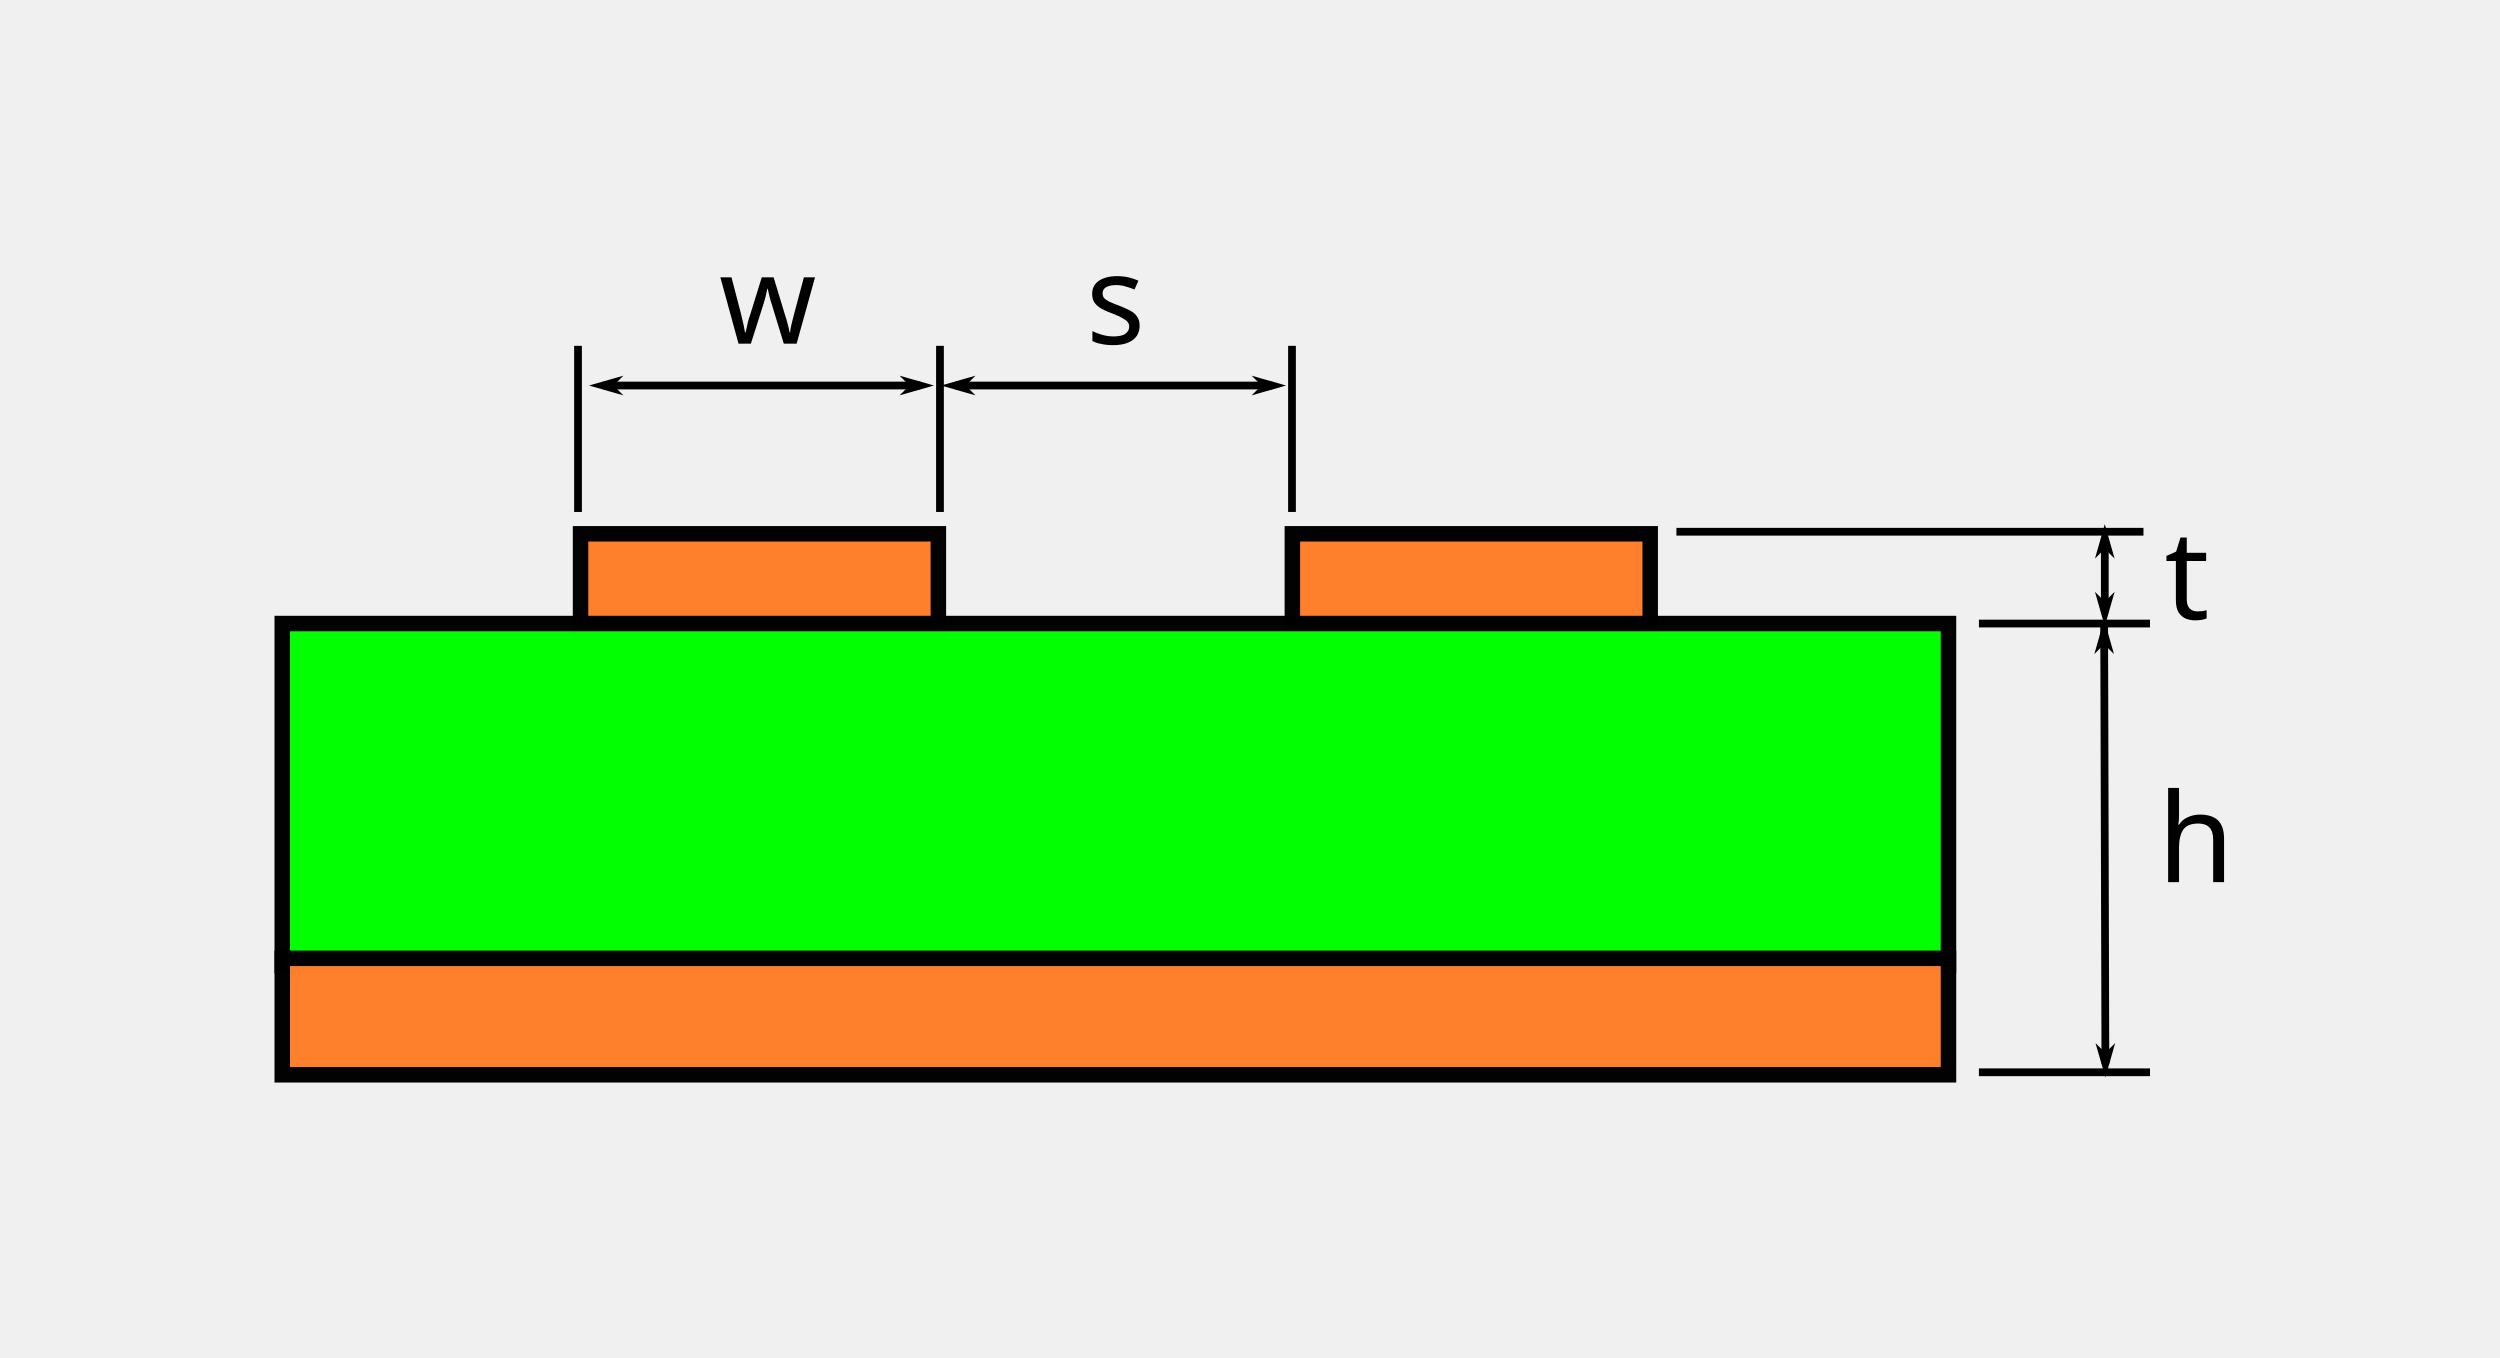
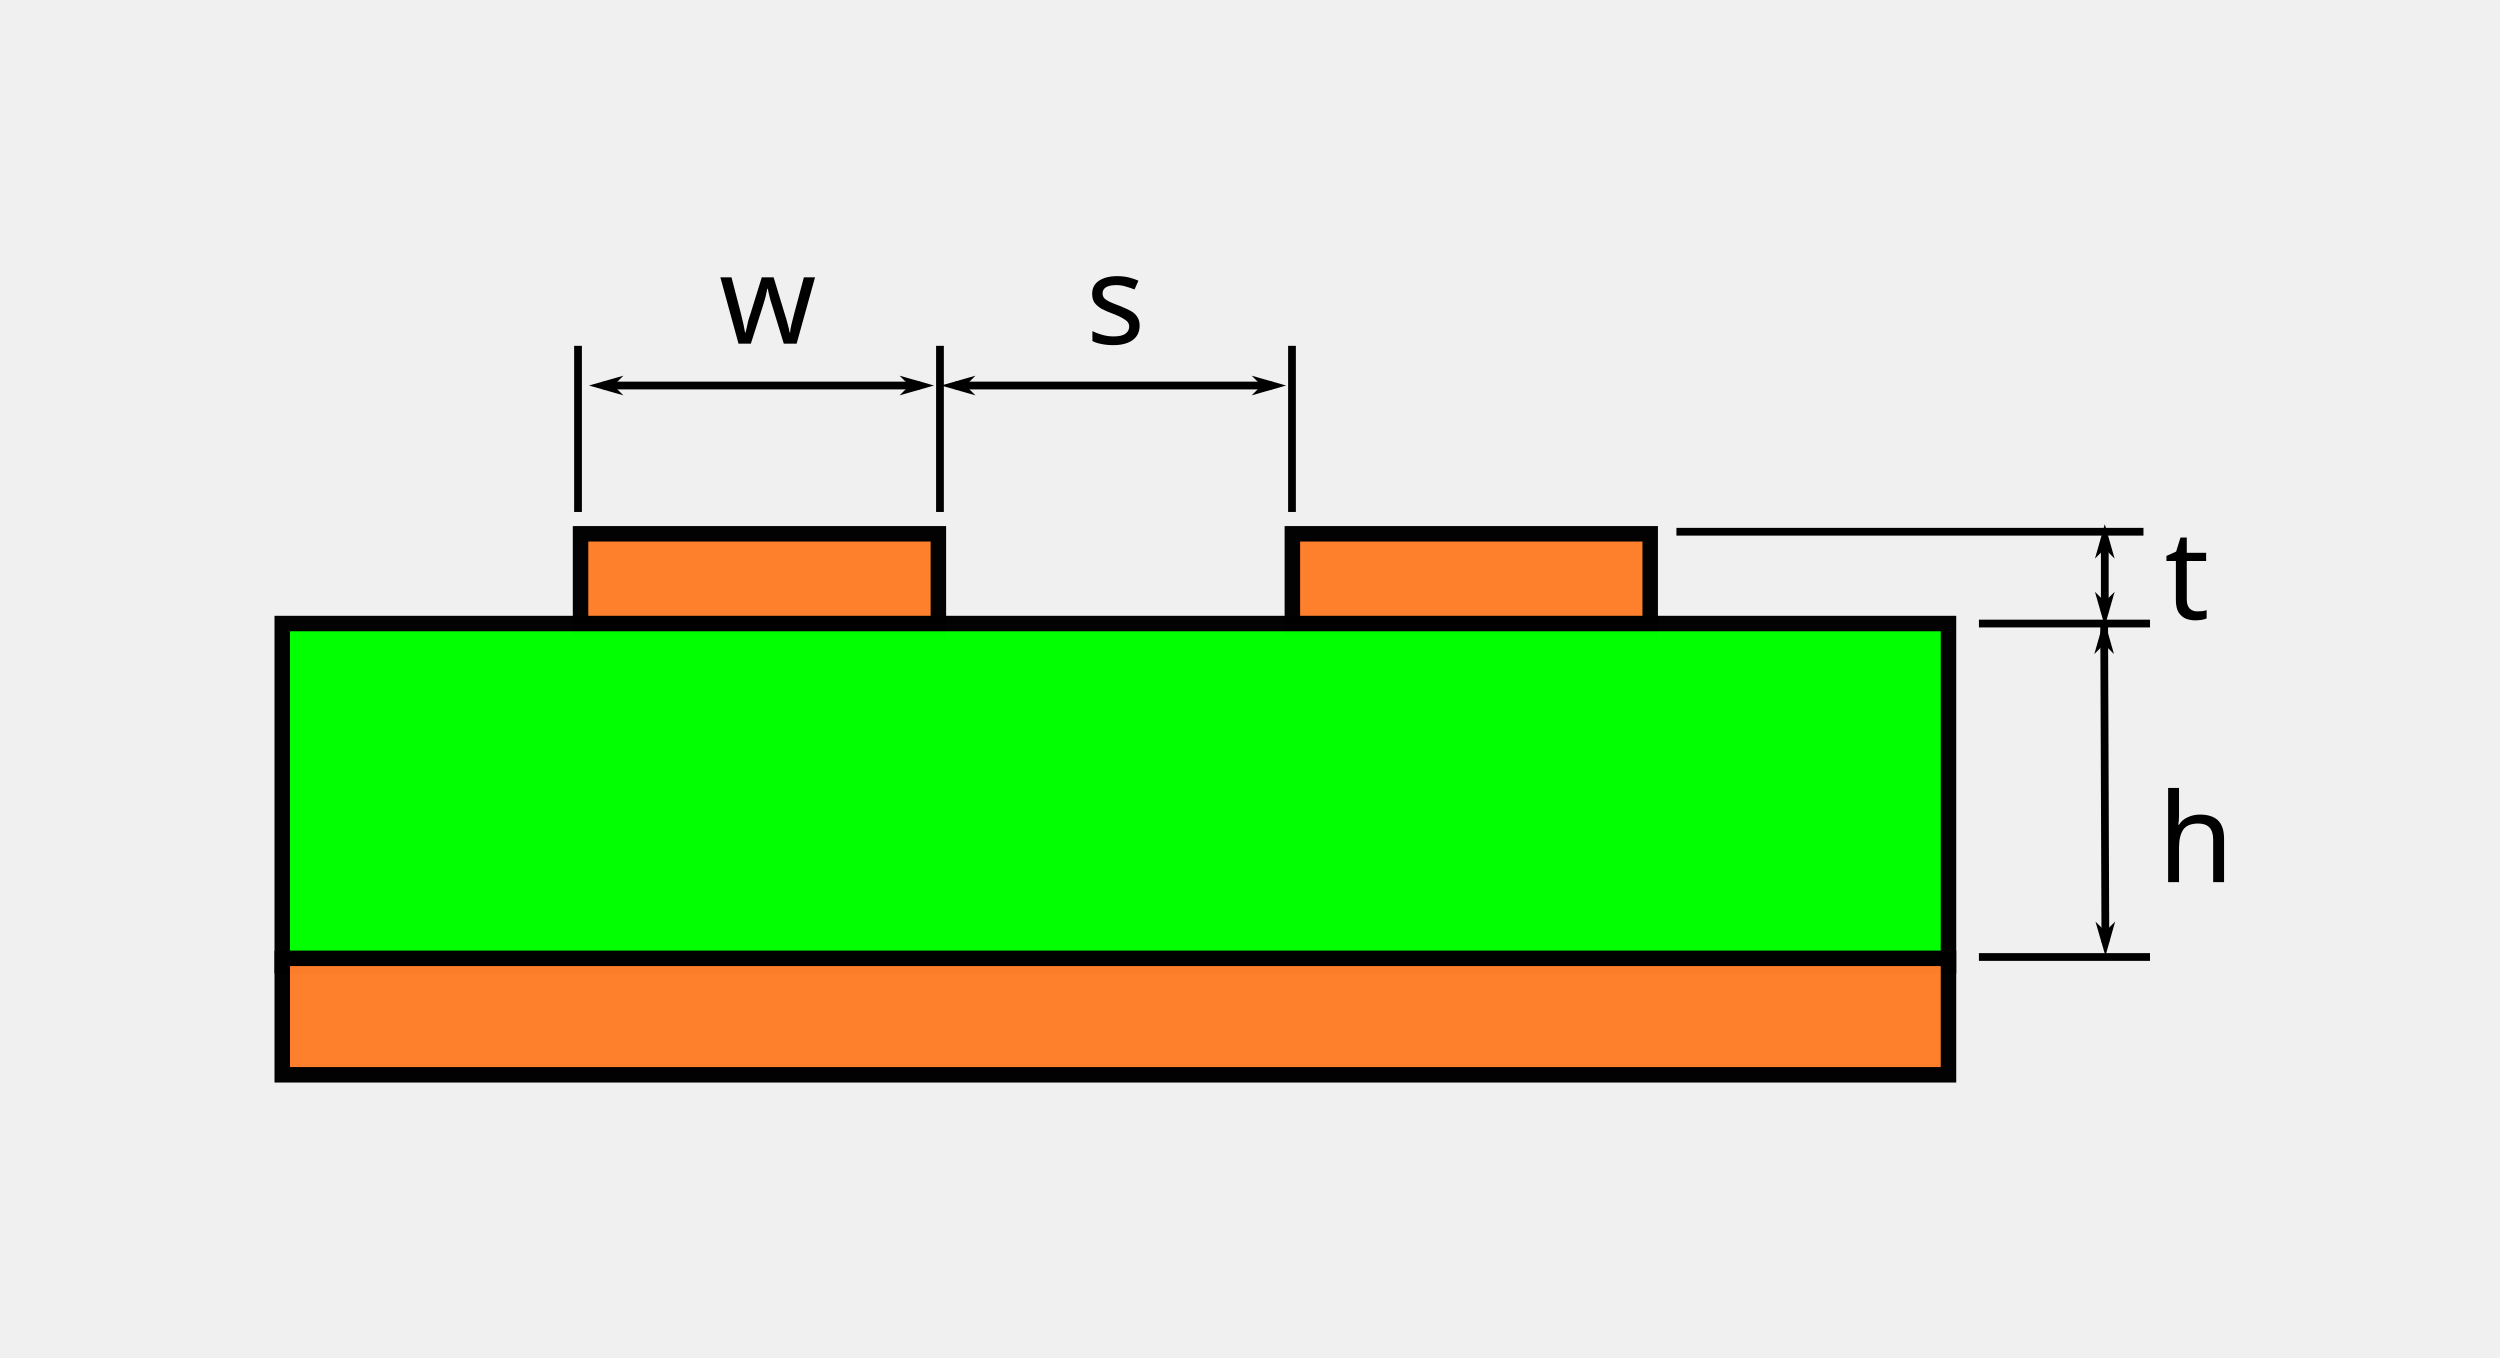
<svg xmlns="http://www.w3.org/2000/svg" width="161.347" height="87.584" id="svg3950" version="1.1">
  <defs id="defs3952">
    <marker orient="auto" refY="0" refX="0" id="Arrow1Sstart" style="overflow:visible">
      <path id="path4497" d="M 0,0 5,-5 -12.5,0 5,5 0,0 z" style="fill-rule:evenodd;stroke:#000000;stroke-width:1pt;marker-start:none" transform="matrix(0.2,0,0,0.2,1.2,0)" />
    </marker>
    <marker orient="auto" refY="0" refX="0" id="Arrow1Send" style="overflow:visible">
      <path id="path4500" d="M 0,0 5,-5 -12.5,0 5,5 0,0 z" style="fill-rule:evenodd;stroke:#000000;stroke-width:1pt;marker-start:none" transform="matrix(-0.2,0,0,-0.2,-1.2,0)" />
    </marker>
    <marker orient="auto" refY="0" refX="0" id="Arrow1Mstart" style="overflow:visible">
      <path id="path4491" d="M 0,0 5,-5 -12.5,0 5,5 0,0 z" style="fill-rule:evenodd;stroke:#000000;stroke-width:1pt;marker-start:none" transform="matrix(0.4,0,0,0.4,4,0)" />
    </marker>
    <marker style="overflow:visible" id="DistanceStart" refX="0" refY="0" orient="auto">
      <g id="g2300">
        <path style="fill:none;stroke:#ffffff;stroke-width:1.15;stroke-linecap:square" d="M 0,0 2,0" id="path2306" />
        <path style="fill:#000000;fill-rule:evenodd;stroke:none" d="M 0,0 13,4 9,0 13,-4 0,0 z" id="path2302" />
        <path style="fill:none;stroke:#000000;stroke-width:1;stroke-linecap:square" d="M 0,-4 0,40" id="path2304" />
      </g>
    </marker>
  </defs>
  <g id="layer1" transform="translate(0.01848398,-943.3073)">
    <g id="g4476" transform="translate(-0.04903126,0.678925)">
      <rect y="977.08" x="37.498" height="6.15" width="23.094" id="rect4472" style="opacity:0.99;fill:#ff7f2a;fill-opacity:1;stroke:#000000;stroke-width:1;stroke-linecap:round;stroke-linejoin:miter;stroke-miterlimit:4;stroke-opacity:1;stroke-dasharray:none;stroke-dashoffset:0" />
      <rect style="opacity:0.99;fill:#ff7f2a;fill-opacity:1;stroke:#000000;stroke-width:1;stroke-linecap:round;stroke-linejoin:miter;stroke-miterlimit:4;stroke-opacity:1;stroke-dasharray:none;stroke-dashoffset:0" id="rect4474" width="23.094" height="6.15" x="83.438" y="977.08" />
    </g>
    <rect style="opacity:0.99;fill:#00ff00;fill-opacity:1;stroke:#000000;stroke-width:1;stroke-linecap:round;stroke-linejoin:miter;stroke-miterlimit:4;stroke-opacity:1;stroke-dasharray:none;stroke-dashoffset:0" id="rect3958" width="107.536" height="22.083" x="18.198" y="983.55" />
    <rect y="1005.156" x="18.198" height="7.519" width="107.536" id="rect4470" style="opacity:0.99;fill:#ff7f2a;fill-opacity:1;stroke:#000000;stroke-width:1;stroke-linecap:round;stroke-linejoin:miter;stroke-miterlimit:4;stroke-opacity:1;stroke-dasharray:none;stroke-dashoffset:0" />
    <path style="fill:none;stroke:#000000;stroke-width:0.5;stroke-linecap:butt;stroke-linejoin:miter;stroke-miterlimit:4;stroke-opacity:1;stroke-dasharray:none" d="m 127.699,983.55 11.042,0" id="path4934" />
-     <path id="path4936" d="m 127.699,1012.511 11.042,0" style="fill:none;stroke:#000000;stroke-width:0.5;stroke-linecap:butt;stroke-linejoin:miter;stroke-miterlimit:4;stroke-opacity:1;stroke-dasharray:none" />
+     <path id="path4936" d="m 127.699,1005.071 11.042,0" style="fill:none;stroke:#000000;stroke-width:0.5;stroke-linecap:butt;stroke-linejoin:miter;stroke-miterlimit:4;stroke-opacity:1;stroke-dasharray:none" />
    <path style="fill:none;stroke:#000000;stroke-width:0.5;stroke-linecap:butt;stroke-linejoin:miter;stroke-miterlimit:4;stroke-opacity:1;stroke-dasharray:none" d="m 108.176,977.625 30.142,0" id="path4938" />
-     <path style="fill:none;stroke:#000000;stroke-width:0.5;stroke-linecap:butt;stroke-linejoin:miter;stroke-miterlimit:4;stroke-opacity:1;stroke-dasharray:none;marker-start:url(#Arrow1Sstart);marker-end:url(#Arrow1Sstart)" d="m 135.861,1011.955 -0.08,-28.324 0,0.56" id="path4940" />
+     <path style="fill:none;stroke:#000000;stroke-width:0.5;stroke-linecap:butt;stroke-linejoin:miter;stroke-miterlimit:4;stroke-opacity:1;stroke-dasharray:none;marker-start:url(#Arrow1Sstart);marker-end:url(#Arrow1Sstart)" d="m 135.861,1004.114 -0.08,-20.483 0,0.56" id="path4940" />
    <path style="fill:none;stroke:#000000;stroke-width:0.5;stroke-linecap:butt;stroke-linejoin:miter;stroke-miterlimit:4;stroke-opacity:1;stroke-dasharray:none;marker-start:url(#Arrow1Sstart);marker-end:url(#Arrow1Send)" d="m 135.822,978.03 0,4.801" id="path5706" />
    <text xml:space="preserve" style="font-size:14px;font-style:normal;font-variant:normal;font-weight:normal;font-stretch:normal;text-align:start;line-height:125%;letter-spacing:0px;word-spacing:0px;writing-mode:lr-tb;text-anchor:start;fill:#000000;fill-opacity:1;stroke:none;font-family:Sans;-inkscape-font-specification:Sans" x="139.674" y="983.267" id="text6468">
      <tspan id="tspan6470" x="139.674" y="983.267" style="font-size:8px;font-style:normal;font-variant:normal;font-weight:normal;font-stretch:normal;text-align:start;line-height:125%;writing-mode:lr-tb;text-anchor:start;font-family:Sans;-inkscape-font-specification:Sans">t</tspan>
    </text>
    <text id="text6472" y="1000.24" x="139.221" style="font-size:14px;font-style:normal;font-variant:normal;font-weight:normal;font-stretch:normal;text-align:start;line-height:125%;letter-spacing:0px;word-spacing:0px;writing-mode:lr-tb;text-anchor:start;fill:#000000;fill-opacity:1;stroke:none;font-family:Sans;-inkscape-font-specification:Sans" xml:space="preserve">
      <tspan style="font-size:8px;font-style:normal;font-variant:normal;font-weight:normal;font-stretch:normal;text-align:start;line-height:125%;writing-mode:lr-tb;text-anchor:start;font-family:Sans;-inkscape-font-specification:Sans" y="1000.24" x="139.221" id="tspan6474">h</tspan>
    </text>
    <path style="fill:none;stroke:#000000;stroke-width:0.5;stroke-linecap:butt;stroke-linejoin:miter;stroke-miterlimit:4;stroke-opacity:1;stroke-dasharray:none" d="m 37.286,976.349 0,-10.722" id="path6476" />
    <path id="path6478" d="m 60.646,976.349 0,-10.722" style="fill:none;stroke:#000000;stroke-width:0.5;stroke-linecap:butt;stroke-linejoin:miter;stroke-miterlimit:4;stroke-opacity:1;stroke-dasharray:none" />
    <path style="fill:none;stroke:#000000;stroke-width:0.5;stroke-linecap:butt;stroke-linejoin:miter;stroke-miterlimit:4;stroke-opacity:1;stroke-dasharray:none" d="m 83.365,976.349 0,-10.722" id="path6480" />
    <path style="fill:none;stroke:#000000;stroke-width:0.5;stroke-linecap:butt;stroke-linejoin:miter;stroke-miterlimit:4;stroke-opacity:1;stroke-dasharray:none;marker-start:url(#Arrow1Sstart);marker-end:url(#Arrow1Send)" d="m 61.609,57.56 20.483,0" id="path6484" transform="translate(0,910.6286)" />
    <path id="path7441" d="m 38.886,968.188 20.483,0" style="fill:none;stroke:#000000;stroke-width:0.5;stroke-linecap:butt;stroke-linejoin:miter;stroke-miterlimit:4;stroke-opacity:1;stroke-dasharray:none;marker-start:url(#Arrow1Sstart);marker-end:url(#Arrow1Send)" />
    <text id="text8207" y="965.504" x="46.38" style="font-size:14px;font-style:normal;font-variant:normal;font-weight:normal;font-stretch:normal;text-align:start;line-height:125%;letter-spacing:0px;word-spacing:0px;writing-mode:lr-tb;text-anchor:start;fill:#000000;fill-opacity:1;stroke:none;font-family:Sans;-inkscape-font-specification:Sans" xml:space="preserve">
      <tspan style="font-size:8px;font-style:normal;font-variant:normal;font-weight:normal;font-stretch:normal;text-align:start;line-height:125%;writing-mode:lr-tb;text-anchor:start;font-family:Sans;-inkscape-font-specification:Sans" y="965.504" x="46.38" id="tspan8209">w</tspan>
    </text>
    <text xml:space="preserve" style="font-size:14px;font-style:normal;font-variant:normal;font-weight:normal;font-stretch:normal;text-align:start;line-height:125%;letter-spacing:0px;word-spacing:0px;writing-mode:lr-tb;text-anchor:start;fill:#000000;fill-opacity:1;stroke:none;font-family:Sans;-inkscape-font-specification:Sans" x="70.063" y="965.504" id="text8211">
      <tspan id="tspan8213" x="70.063" y="965.504" style="font-size:8px;font-style:normal;font-variant:normal;font-weight:normal;font-stretch:normal;text-align:start;line-height:125%;writing-mode:lr-tb;text-anchor:start;font-family:Sans;-inkscape-font-specification:Sans">s</tspan>
    </text>
  </g>
</svg>
